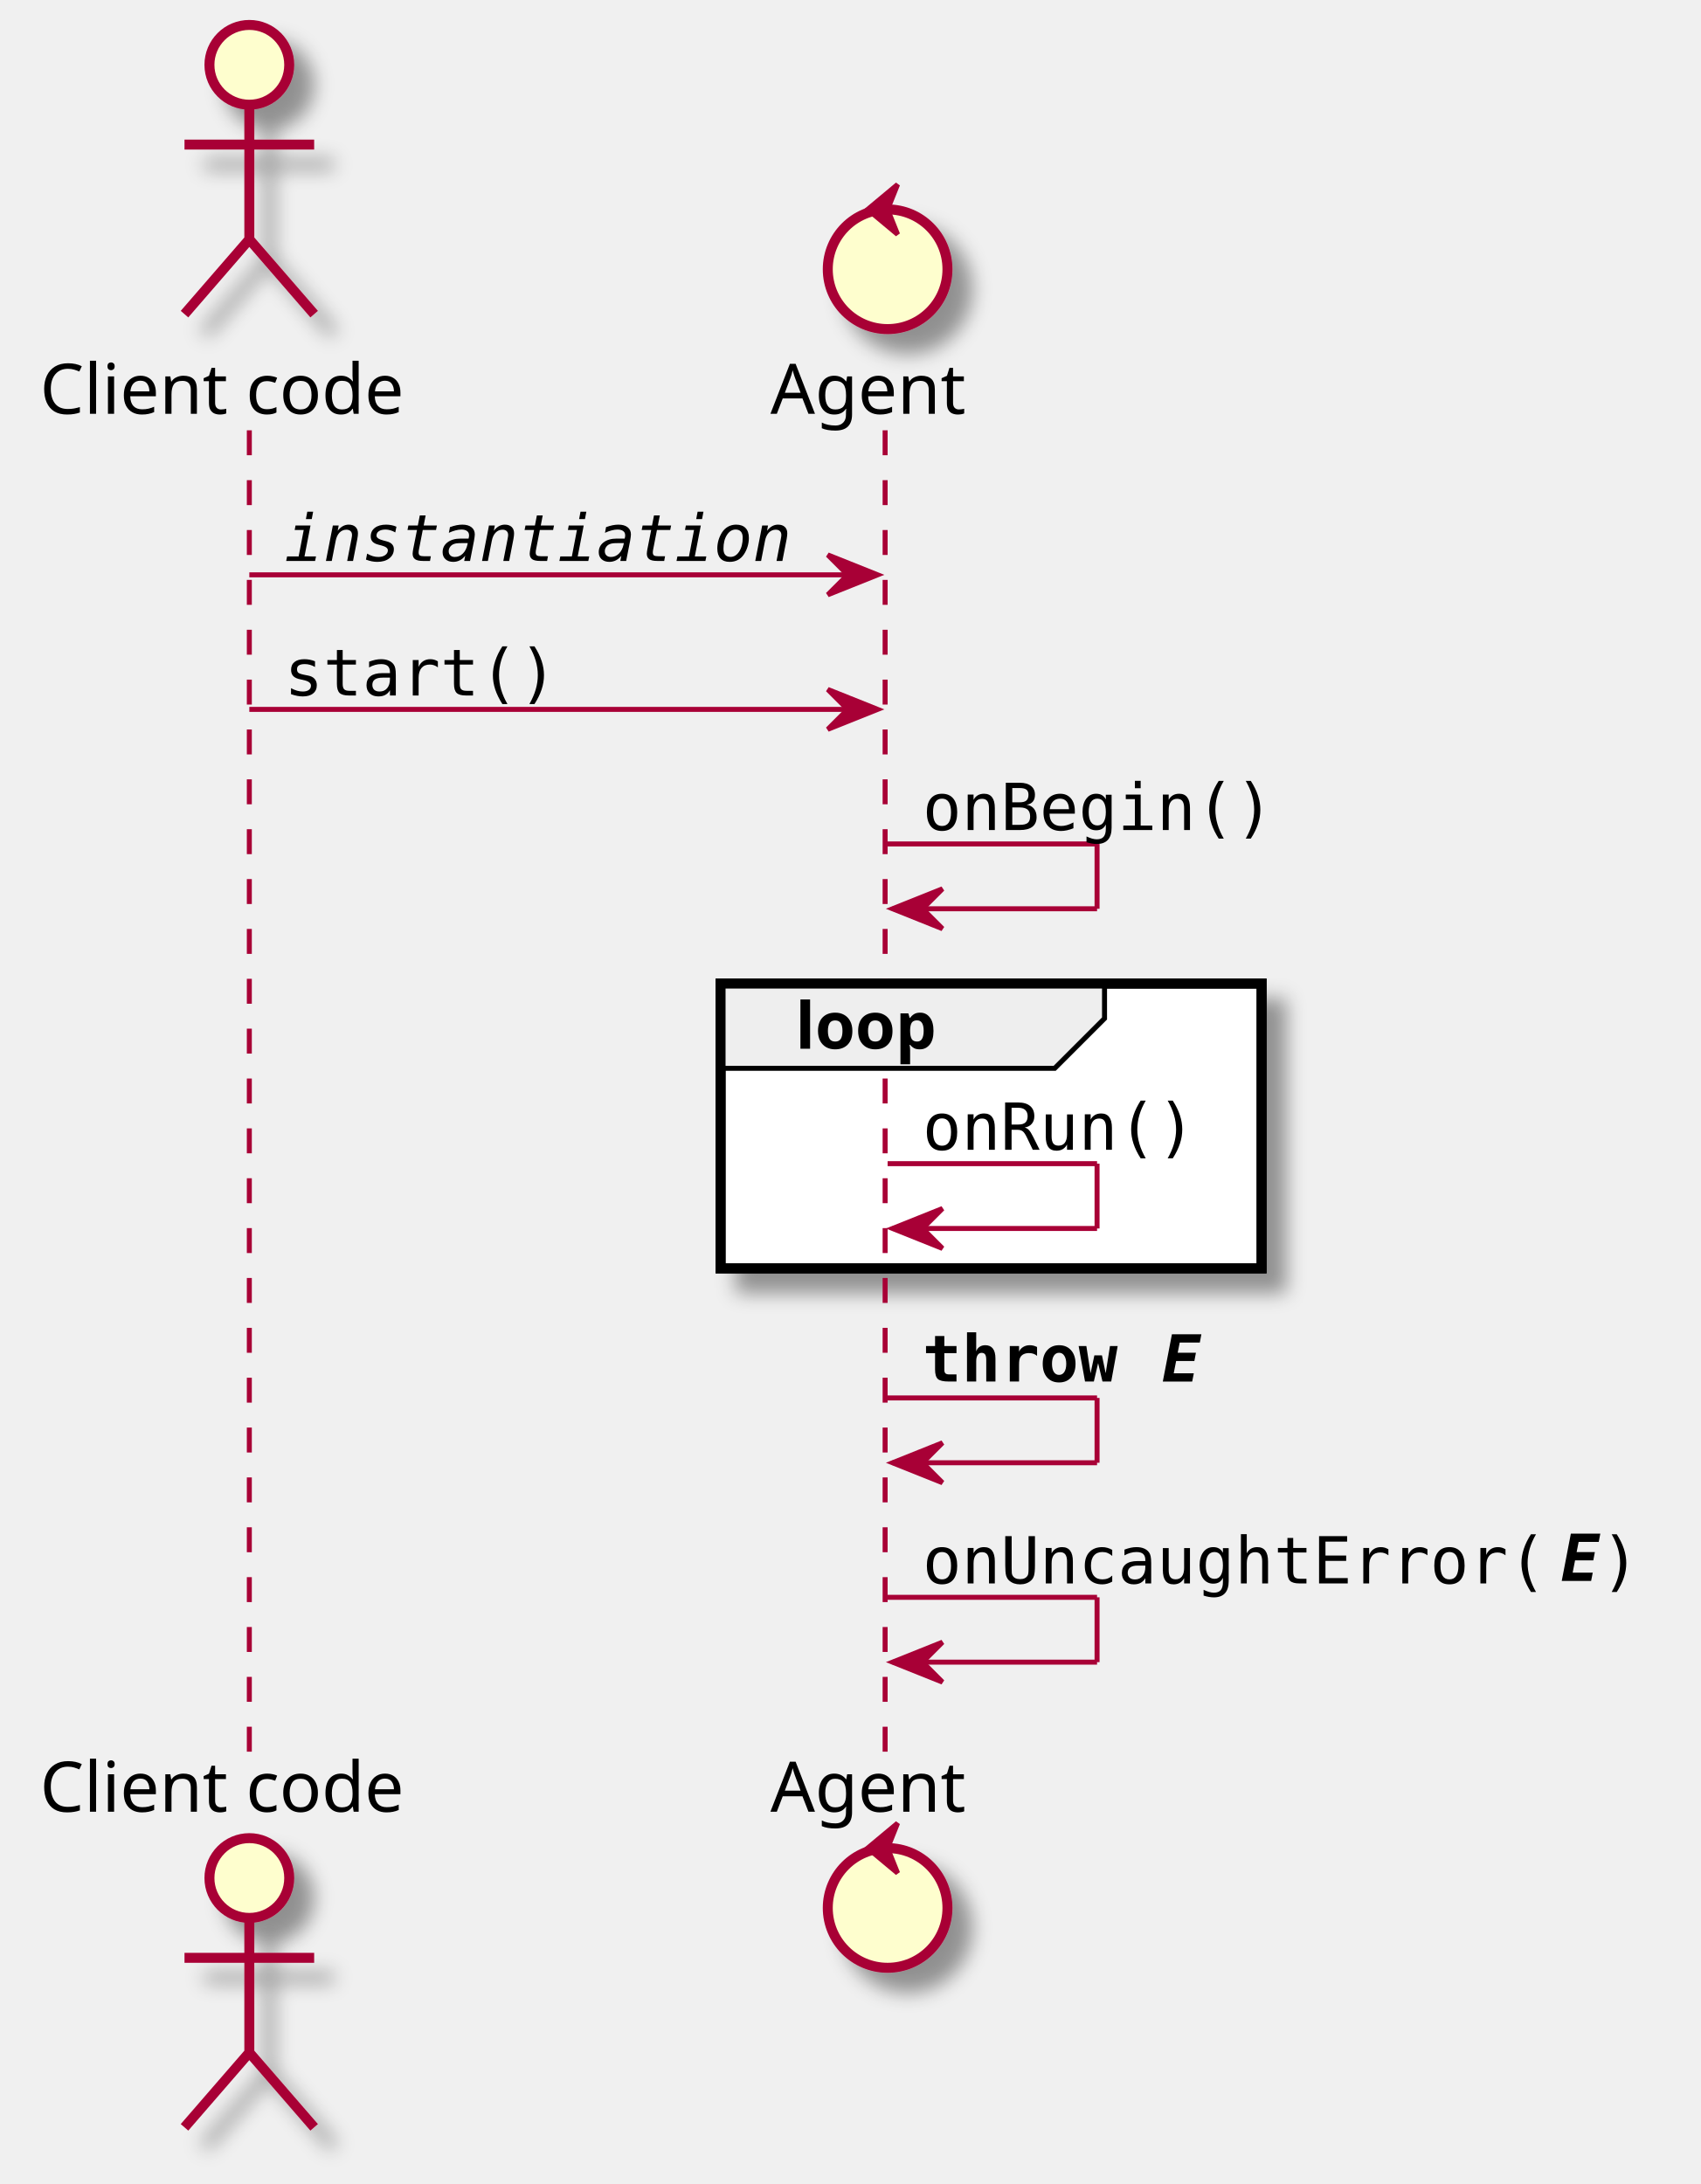
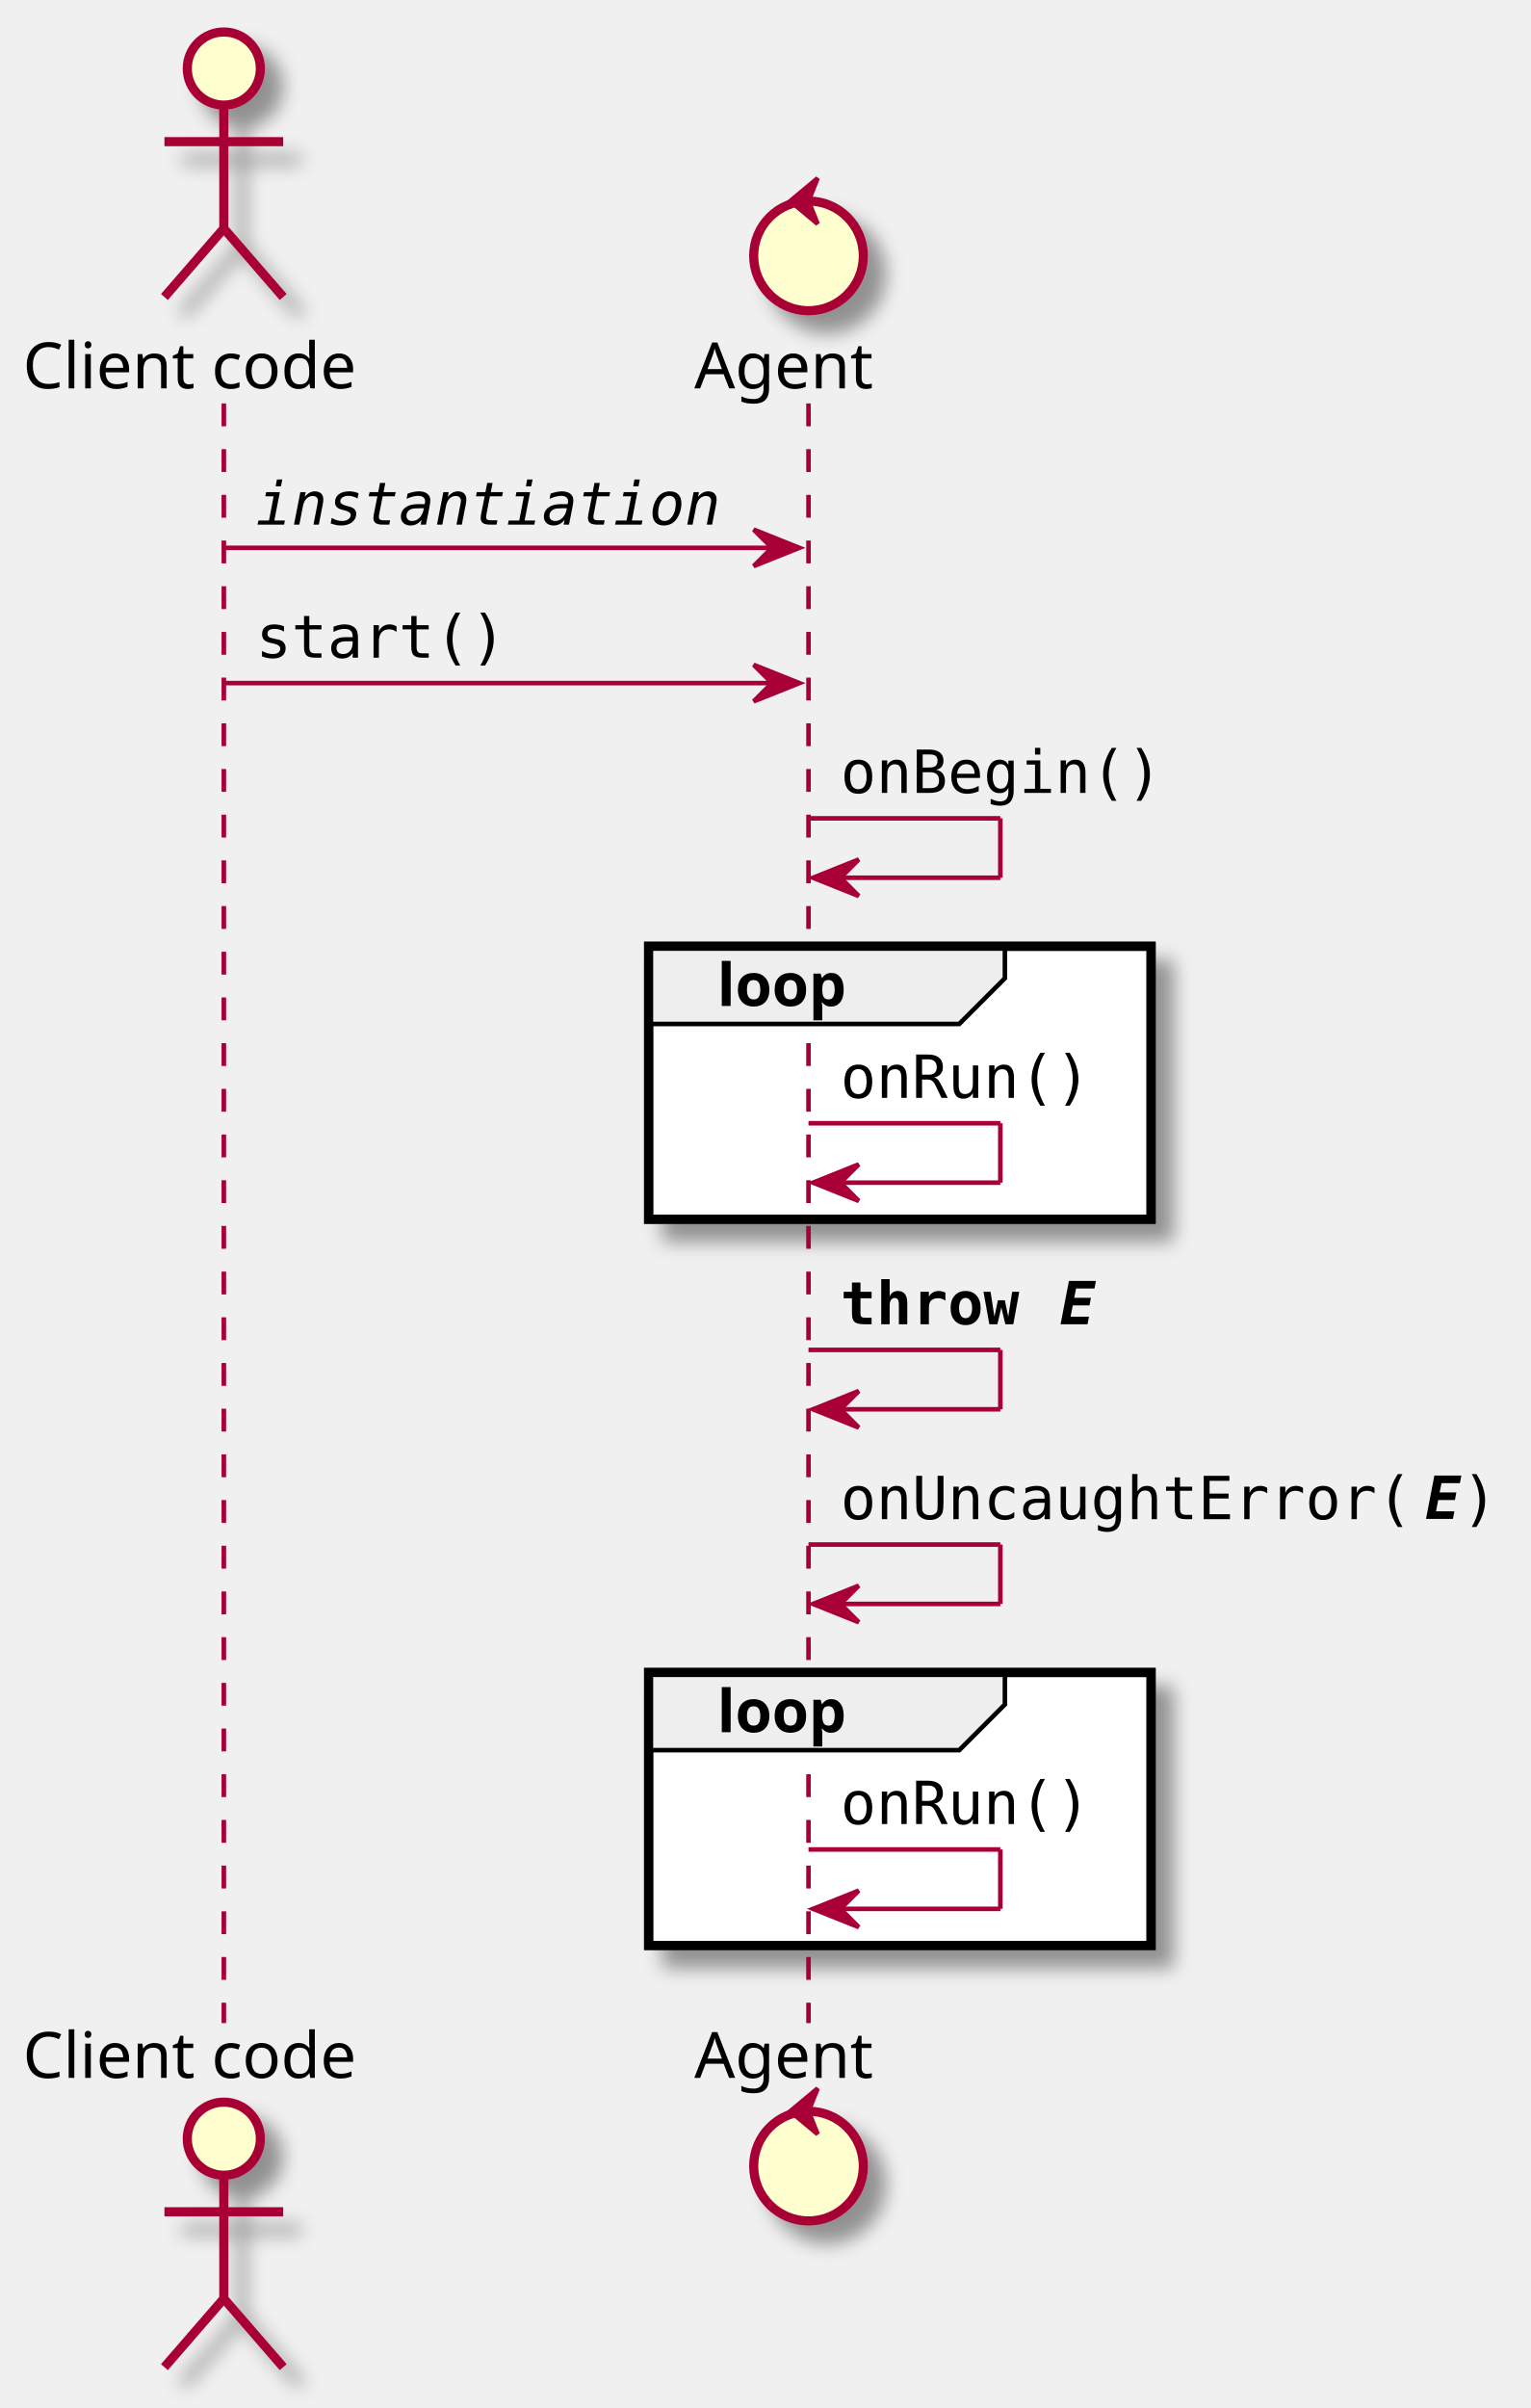
- <svg xmlns="http://www.w3.org/2000/svg" contentScriptType="application/ecmascript" contentStyleType="text/css" height="438px" preserveAspectRatio="none" style="width:341px;height:438px;" version="1.1" viewBox="0 0 341 438" width="341px" zoomAndPan="magnify">
+ <svg xmlns="http://www.w3.org/2000/svg" contentScriptType="application/ecmascript" contentStyleType="text/css" height="527px" preserveAspectRatio="none" style="width:335px;height:527px;" version="1.1" viewBox="0 0 335 527" width="335px" zoomAndPan="magnify">
  <defs>
-     <filter height="300%" id="f4ceiw09hiz33" width="300%" x="-1" y="-1">
+     <filter height="300%" id="f18dn5c845w6js" width="300%" x="-1" y="-1">
      <feGaussianBlur result="blurOut" stdDeviation="2.0" />
      <feColorMatrix in="blurOut" result="blurOut2" type="matrix" values="0 0 0 0 0 0 0 0 0 0 0 0 0 0 0 0 0 0 .4 0" />
      <feOffset dx="4.0" dy="4.0" in="blurOut2" result="blurOut3" />
      <feBlend in="SourceGraphic" in2="blurOut3" mode="normal" />
    </filter>
  </defs>
  <g>
-     <rect fill="#FFFFFF" filter="url(#f4ceiw09hiz33)" height="57.118" style="stroke: #000000; stroke-width: 2.0;" width="108.5" x="144.5" y="197.253" />
-     <line style="stroke: #A80036; stroke-width: 1.0; stroke-dasharray: 5.0,5.0;" x1="50" x2="50" y1="86.297" y2="351.341" />
-     <line style="stroke: #A80036; stroke-width: 1.0; stroke-dasharray: 5.0,5.0;" x1="177.5" x2="177.5" y1="86.297" y2="351.341" />
-     <text fill="#000000" font-family="sans-serif" font-size="14" lengthAdjust="spacingAndGlyphs" textLength="78" x="8" y="82.995">Client code</text>
-     <ellipse cx="50" cy="13" fill="#FEFECE" filter="url(#f4ceiw09hiz33)" rx="8" ry="8" style="stroke: #A80036; stroke-width: 2.0;" />
-     <path d="M50,21 L50,48 M37,29 L63,29 M50,48 L37,63 M50,48 L63,63 " fill="none" filter="url(#f4ceiw09hiz33)" style="stroke: #A80036; stroke-width: 2.0;" />
-     <text fill="#000000" font-family="sans-serif" font-size="14" lengthAdjust="spacingAndGlyphs" textLength="78" x="8" y="363.336">Client code</text>
-     <ellipse cx="50" cy="376.638" fill="#FEFECE" filter="url(#f4ceiw09hiz33)" rx="8" ry="8" style="stroke: #A80036; stroke-width: 2.0;" />
-     <path d="M50,384.638 L50,411.638 M37,392.638 L63,392.638 M50,411.638 L37,426.638 M50,411.638 L63,426.638 " fill="none" filter="url(#f4ceiw09hiz33)" style="stroke: #A80036; stroke-width: 2.0;" />
-     <text fill="#000000" font-family="sans-serif" font-size="14" lengthAdjust="spacingAndGlyphs" textLength="41" x="154.5" y="82.995">Agent</text>
-     <ellipse cx="178" cy="54" fill="#FEFECE" filter="url(#f4ceiw09hiz33)" rx="12" ry="12" style="stroke: #A80036; stroke-width: 2.0;" />
-     <polygon fill="#A80036" points="174,42,180,37,178,42,180,47,174,42" style="stroke: #A80036; stroke-width: 1.0;" />
-     <text fill="#000000" font-family="sans-serif" font-size="14" lengthAdjust="spacingAndGlyphs" textLength="41" x="154.5" y="363.336">Agent</text>
-     <ellipse cx="178" cy="382.638" fill="#FEFECE" filter="url(#f4ceiw09hiz33)" rx="12" ry="12" style="stroke: #A80036; stroke-width: 2.0;" />
-     <polygon fill="#A80036" points="174,370.638,180,365.638,178,370.638,180,375.638,174,370.638" style="stroke: #A80036; stroke-width: 1.0;" />
-     <polygon fill="#A80036" points="166,111.282,176,115.282,166,119.282,170,115.282" style="stroke: #A80036; stroke-width: 1.0;" />
-     <line style="stroke: #A80036; stroke-width: 1.0;" x1="50" x2="172" y1="115.282" y2="115.282" />
-     <text fill="#000000" font-family="monospace" font-size="13" font-style="italic" lengthAdjust="spacingAndGlyphs" textLength="104" x="57" y="112.496">instantiation</text>
-     <polygon fill="#A80036" points="166,138.267,176,142.267,166,146.267,170,142.267" style="stroke: #A80036; stroke-width: 1.0;" />
-     <line style="stroke: #A80036; stroke-width: 1.0;" x1="50" x2="172" y1="142.267" y2="142.267" />
-     <text fill="#000000" font-family="monospace" font-size="13" lengthAdjust="spacingAndGlyphs" textLength="56" x="57" y="139.482">start()</text>
-     <line style="stroke: #A80036; stroke-width: 1.0;" x1="178" x2="220" y1="169.253" y2="169.253" />
-     <line style="stroke: #A80036; stroke-width: 1.0;" x1="220" x2="220" y1="169.253" y2="182.253" />
-     <line style="stroke: #A80036; stroke-width: 1.0;" x1="179" x2="220" y1="182.253" y2="182.253" />
-     <polygon fill="#A80036" points="189,178.253,179,182.253,189,186.253,185,182.253" style="stroke: #A80036; stroke-width: 1.0;" />
-     <text fill="#000000" font-family="monospace" font-size="13" lengthAdjust="spacingAndGlyphs" textLength="72" x="185" y="166.467">onBegin()</text>
-     <path d="M144.5,197.253 L221.5,197.253 L221.5,204.253 L211.5,214.253 L144.5,214.253 L144.5,197.253 " fill="#EEEEEE" style="stroke: #000000; stroke-width: 1.0;" />
-     <rect fill="none" height="57.118" style="stroke: #000000; stroke-width: 2.0;" width="108.5" x="144.5" y="197.253" />
-     <text fill="#000000" font-family="sans-serif" font-size="13" font-weight="bold" lengthAdjust="spacingAndGlyphs" textLength="32" x="159.5" y="210.32">loop</text>
-     <line style="stroke: #A80036; stroke-width: 1.0;" x1="178" x2="220" y1="233.371" y2="233.371" />
-     <line style="stroke: #A80036; stroke-width: 1.0;" x1="220" x2="220" y1="233.371" y2="246.371" />
-     <line style="stroke: #A80036; stroke-width: 1.0;" x1="179" x2="220" y1="246.371" y2="246.371" />
-     <polygon fill="#A80036" points="189,242.371,179,246.371,189,250.371,185,246.371" style="stroke: #A80036; stroke-width: 1.0;" />
-     <text fill="#000000" font-family="monospace" font-size="13" lengthAdjust="spacingAndGlyphs" textLength="56" x="185" y="230.585">onRun()</text>
-     <line style="stroke: #A80036; stroke-width: 1.0;" x1="178" x2="220" y1="280.356" y2="280.356" />
-     <line style="stroke: #A80036; stroke-width: 1.0;" x1="220" x2="220" y1="280.356" y2="293.356" />
-     <line style="stroke: #A80036; stroke-width: 1.0;" x1="179" x2="220" y1="293.356" y2="293.356" />
-     <polygon fill="#A80036" points="189,289.356,179,293.356,189,297.356,185,293.356" style="stroke: #A80036; stroke-width: 1.0;" />
-     <text fill="#000000" font-family="monospace" font-size="13" font-weight="bold" lengthAdjust="spacingAndGlyphs" textLength="40" x="185" y="277.064">throw</text>
-     <text fill="#000000" font-family="monospace" font-size="13" font-style="italic" font-weight="bold" lengthAdjust="spacingAndGlyphs" textLength="8" x="233" y="277.07">E</text>
-     <line style="stroke: #A80036; stroke-width: 1.0;" x1="178" x2="220" y1="320.341" y2="320.341" />
-     <line style="stroke: #A80036; stroke-width: 1.0;" x1="220" x2="220" y1="320.341" y2="333.341" />
-     <line style="stroke: #A80036; stroke-width: 1.0;" x1="179" x2="220" y1="333.341" y2="333.341" />
-     <polygon fill="#A80036" points="189,329.341,179,333.341,189,337.341,185,333.341" style="stroke: #A80036; stroke-width: 1.0;" />
-     <text fill="#000000" font-family="monospace" font-size="13" lengthAdjust="spacingAndGlyphs" textLength="128" x="185" y="317.555">onUncaughtError(</text>
-     <text fill="#000000" font-family="monospace" font-size="13" font-style="italic" font-weight="bold" lengthAdjust="spacingAndGlyphs" textLength="8" x="313" y="317.055">E</text>
-     <text fill="#000000" font-family="monospace" font-size="13" lengthAdjust="spacingAndGlyphs" textLength="8" x="321" y="317.555">)</text>
+     <rect fill="#FFFFFF" filter="url(#f18dn5c845w6js)" height="59.733" style="stroke: #000000; stroke-width: 2.0;" width="110" x="142" y="207.097" />
+     <rect fill="#FFFFFF" filter="url(#f18dn5c845w6js)" height="59.733" style="stroke: #000000; stroke-width: 2.0;" width="110" x="142" y="366.03" />
+     <line style="stroke: #A80036; stroke-width: 1.0; stroke-dasharray: 5.0,5.0;" x1="49" x2="49" y1="88.297" y2="442.763" />
+     <line style="stroke: #A80036; stroke-width: 1.0; stroke-dasharray: 5.0,5.0;" x1="177" x2="177" y1="88.297" y2="442.763" />
+     <text fill="#000000" font-family="sans-serif" font-size="14" lengthAdjust="spacingAndGlyphs" textLength="82" x="5" y="84.995">Client code</text>
+     <ellipse cx="49" cy="15" fill="#FEFECE" filter="url(#f18dn5c845w6js)" rx="8" ry="8" style="stroke: #A80036; stroke-width: 2.0;" />
+     <path d="M49,23 L49,50 M36,31 L62,31 M49,50 L36,65 M49,50 L62,65 " fill="none" filter="url(#f18dn5c845w6js)" style="stroke: #A80036; stroke-width: 2.0;" />
+     <text fill="#000000" font-family="sans-serif" font-size="14" lengthAdjust="spacingAndGlyphs" textLength="82" x="5" y="454.758">Client code</text>
+     <ellipse cx="49" cy="468.06" fill="#FEFECE" filter="url(#f18dn5c845w6js)" rx="8" ry="8" style="stroke: #A80036; stroke-width: 2.0;" />
+     <path d="M49,476.06 L49,503.06 M36,484.06 L62,484.06 M49,503.06 L36,518.059 M49,503.06 L62,518.059 " fill="none" filter="url(#f18dn5c845w6js)" style="stroke: #A80036; stroke-width: 2.0;" />
+     <text fill="#000000" font-family="sans-serif" font-size="14" lengthAdjust="spacingAndGlyphs" textLength="44" x="152" y="84.995">Agent</text>
+     <ellipse cx="177" cy="56" fill="#FEFECE" filter="url(#f18dn5c845w6js)" rx="12" ry="12" style="stroke: #A80036; stroke-width: 2.0;" />
+     <polygon fill="#A80036" points="173,44,179,39,177,44,179,49,173,44" style="stroke: #A80036; stroke-width: 1.0;" />
+     <text fill="#000000" font-family="sans-serif" font-size="14" lengthAdjust="spacingAndGlyphs" textLength="44" x="152" y="454.758">Agent</text>
+     <ellipse cx="177" cy="474.06" fill="#FEFECE" filter="url(#f18dn5c845w6js)" rx="12" ry="12" style="stroke: #A80036; stroke-width: 2.0;" />
+     <polygon fill="#A80036" points="173,462.06,179,457.06,177,462.06,179,467.06,173,462.06" style="stroke: #A80036; stroke-width: 1.0;" />
+     <polygon fill="#A80036" points="165,115.897,175,119.897,165,123.897,169,119.897" style="stroke: #A80036; stroke-width: 1.0;" />
+     <line style="stroke: #A80036; stroke-width: 1.0;" x1="49" x2="171" y1="119.897" y2="119.897" />
+     <text fill="#000000" font-family="monospace" font-size="13" font-style="italic" lengthAdjust="spacingAndGlyphs" textLength="104" x="56" y="114.816">instantiation</text>
+     <polygon fill="#A80036" points="165,145.497,175,149.497,165,153.497,169,149.497" style="stroke: #A80036; stroke-width: 1.0;" />
+     <line style="stroke: #A80036; stroke-width: 1.0;" x1="49" x2="171" y1="149.497" y2="149.497" />
+     <text fill="#000000" font-family="monospace" font-size="13" lengthAdjust="spacingAndGlyphs" textLength="56" x="56" y="143.935">start()</text>
+     <line style="stroke: #A80036; stroke-width: 1.0;" x1="177" x2="219" y1="179.097" y2="179.097" />
+     <line style="stroke: #A80036; stroke-width: 1.0;" x1="219" x2="219" y1="179.097" y2="192.097" />
+     <line style="stroke: #A80036; stroke-width: 1.0;" x1="178" x2="219" y1="192.097" y2="192.097" />
+     <polygon fill="#A80036" points="188,188.097,178,192.097,188,196.097,184,192.097" style="stroke: #A80036; stroke-width: 1.0;" />
+     <text fill="#000000" font-family="monospace" font-size="13" lengthAdjust="spacingAndGlyphs" textLength="72" x="184" y="173.535">onBegin()</text>
+     <path d="M142,207.097 L220,207.097 L220,214.097 L210,224.097 L142,224.097 L142,207.097 " fill="#EEEEEE" style="stroke: #000000; stroke-width: 1.0;" />
+     <rect fill="none" height="59.733" style="stroke: #000000; stroke-width: 2.0;" width="110" x="142" y="207.097" />
+     <text fill="#000000" font-family="sans-serif" font-size="13" font-weight="bold" lengthAdjust="spacingAndGlyphs" textLength="33" x="157" y="220.164">loop</text>
+     <line style="stroke: #A80036; stroke-width: 1.0;" x1="177" x2="219" y1="245.83" y2="245.83" />
+     <line style="stroke: #A80036; stroke-width: 1.0;" x1="219" x2="219" y1="245.83" y2="258.83" />
+     <line style="stroke: #A80036; stroke-width: 1.0;" x1="178" x2="219" y1="258.83" y2="258.83" />
+     <polygon fill="#A80036" points="188,254.83,178,258.83,188,262.83,184,258.83" style="stroke: #A80036; stroke-width: 1.0;" />
+     <text fill="#000000" font-family="monospace" font-size="13" lengthAdjust="spacingAndGlyphs" textLength="56" x="184" y="240.268">onRun()</text>
+     <line style="stroke: #A80036; stroke-width: 1.0;" x1="177" x2="219" y1="295.43" y2="295.43" />
+     <line style="stroke: #A80036; stroke-width: 1.0;" x1="219" x2="219" y1="295.43" y2="308.43" />
+     <line style="stroke: #A80036; stroke-width: 1.0;" x1="178" x2="219" y1="308.43" y2="308.43" />
+     <polygon fill="#A80036" points="188,304.43,178,308.43,188,312.43,184,308.43" style="stroke: #A80036; stroke-width: 1.0;" />
+     <text fill="#000000" font-family="monospace" font-size="13" font-weight="bold" lengthAdjust="spacingAndGlyphs" textLength="40" x="184" y="289.816">throw</text>
+     <text fill="#000000" font-family="monospace" font-size="13" font-style="italic" font-weight="bold" lengthAdjust="spacingAndGlyphs" textLength="8" x="232" y="289.816">E</text>
+     <line style="stroke: #A80036; stroke-width: 1.0;" x1="177" x2="219" y1="338.03" y2="338.03" />
+     <line style="stroke: #A80036; stroke-width: 1.0;" x1="219" x2="219" y1="338.03" y2="351.03" />
+     <line style="stroke: #A80036; stroke-width: 1.0;" x1="178" x2="219" y1="351.03" y2="351.03" />
+     <polygon fill="#A80036" points="188,347.03,178,351.03,188,355.03,184,351.03" style="stroke: #A80036; stroke-width: 1.0;" />
+     <text fill="#000000" font-family="monospace" font-size="13" lengthAdjust="spacingAndGlyphs" textLength="128" x="184" y="332.468">onUncaughtError(</text>
+     <text fill="#000000" font-family="monospace" font-size="13" font-style="italic" font-weight="bold" lengthAdjust="spacingAndGlyphs" textLength="8" x="312" y="332.416">E</text>
+     <text fill="#000000" font-family="monospace" font-size="13" lengthAdjust="spacingAndGlyphs" textLength="8" x="320" y="332.468">)</text>
+     <path d="M142,366.03 L220,366.03 L220,373.03 L210,383.03 L142,383.03 L142,366.03 " fill="#EEEEEE" style="stroke: #000000; stroke-width: 1.0;" />
+     <rect fill="none" height="59.733" style="stroke: #000000; stroke-width: 2.0;" width="110" x="142" y="366.03" />
+     <text fill="#000000" font-family="sans-serif" font-size="13" font-weight="bold" lengthAdjust="spacingAndGlyphs" textLength="33" x="157" y="379.097">loop</text>
+     <line style="stroke: #A80036; stroke-width: 1.0;" x1="177" x2="219" y1="404.763" y2="404.763" />
+     <line style="stroke: #A80036; stroke-width: 1.0;" x1="219" x2="219" y1="404.763" y2="417.763" />
+     <line style="stroke: #A80036; stroke-width: 1.0;" x1="178" x2="219" y1="417.763" y2="417.763" />
+     <polygon fill="#A80036" points="188,413.763,178,417.763,188,421.763,184,417.763" style="stroke: #A80036; stroke-width: 1.0;" />
+     <text fill="#000000" font-family="monospace" font-size="13" lengthAdjust="spacingAndGlyphs" textLength="56" x="184" y="399.201">onRun()</text>
  </g>
</svg>
